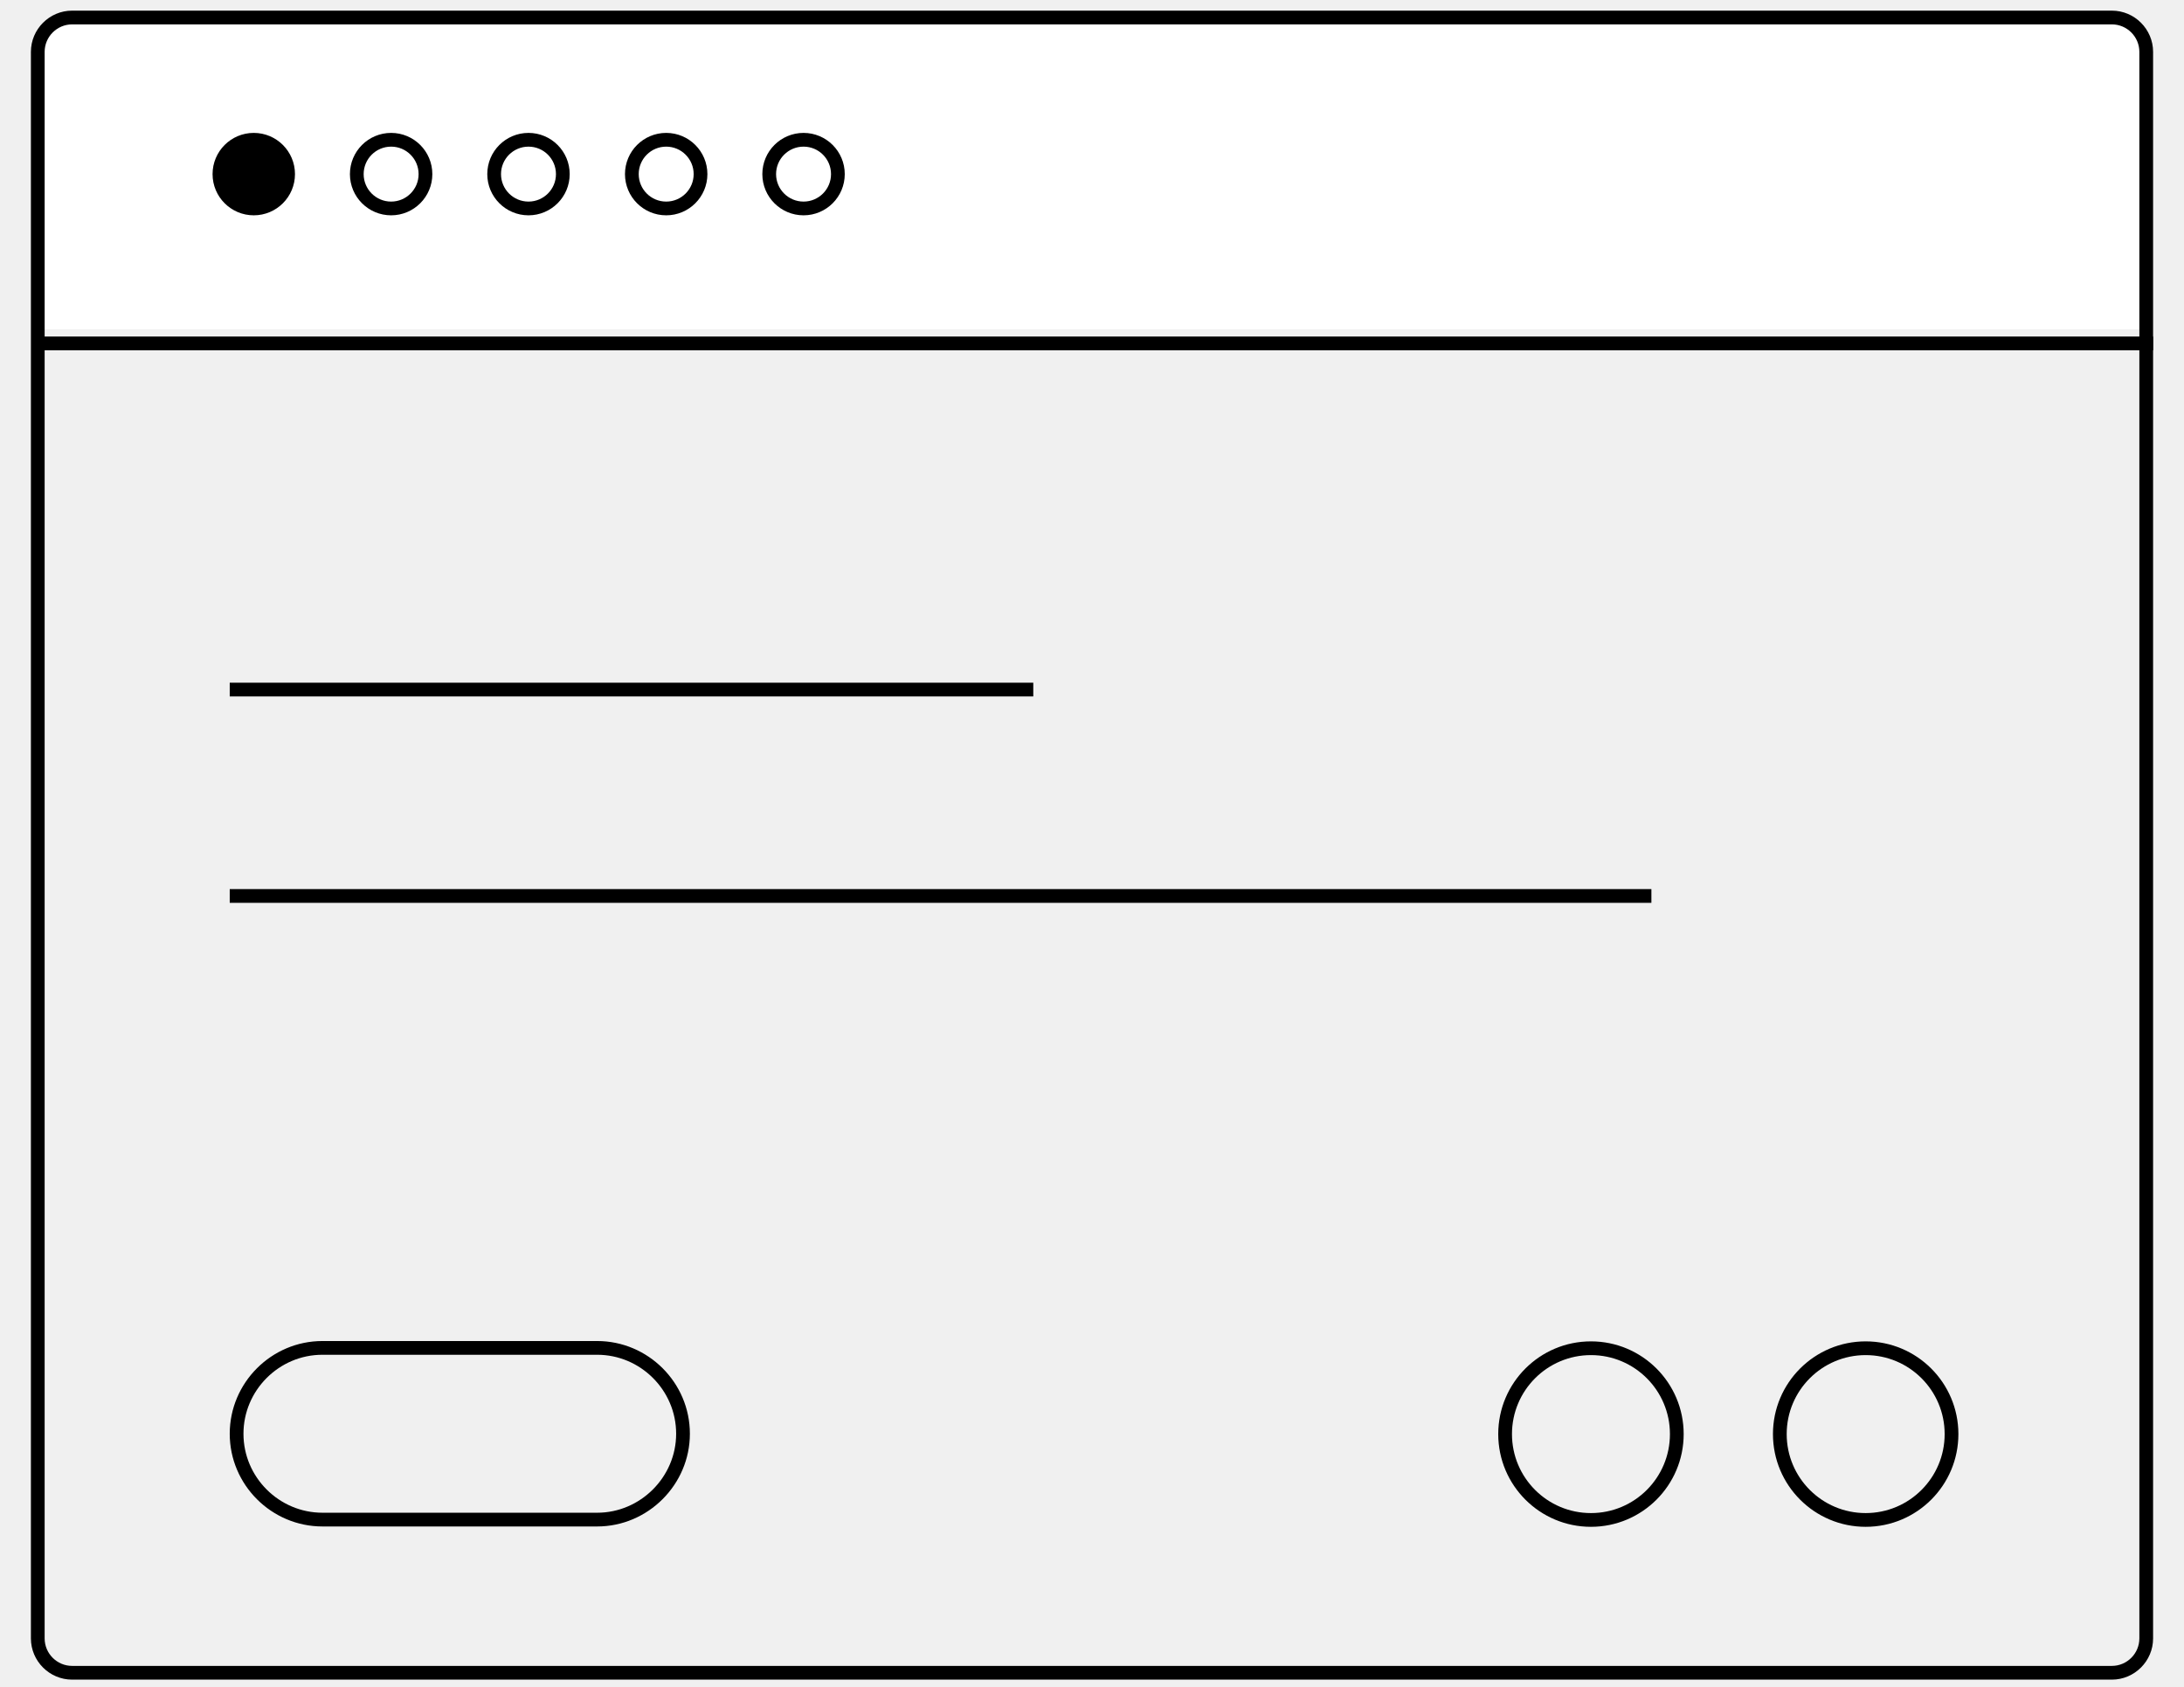
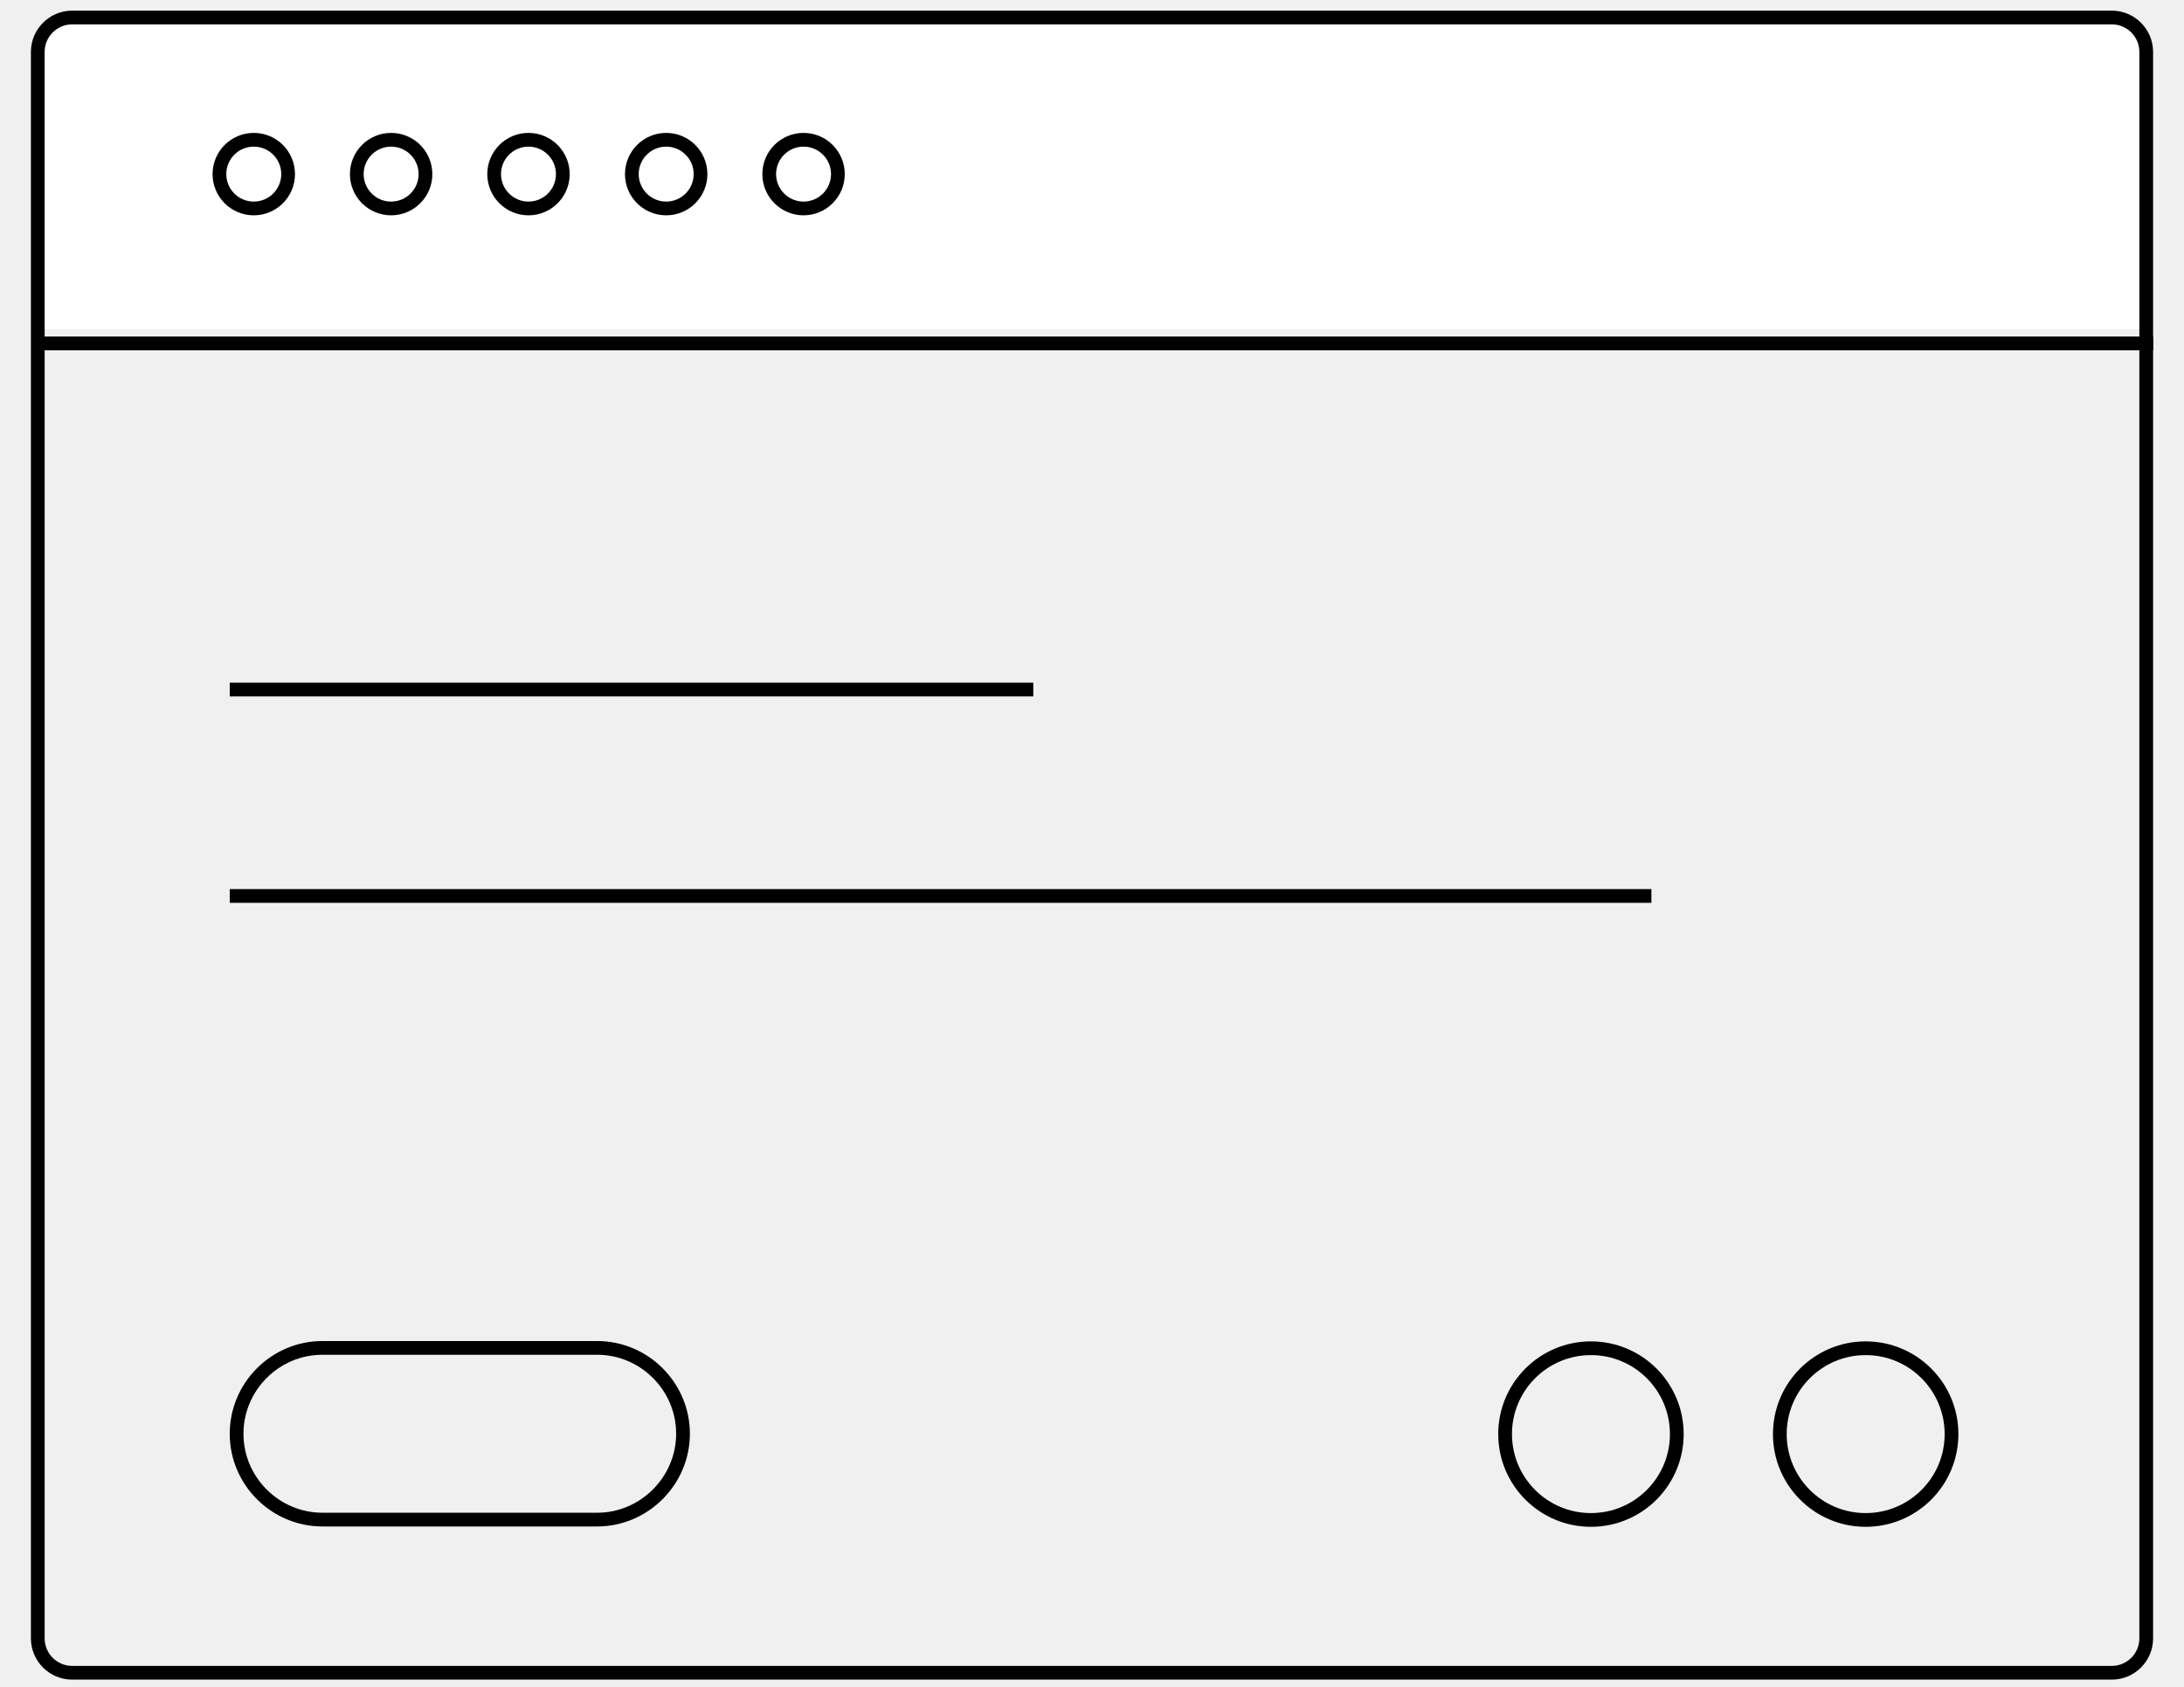
<svg xmlns="http://www.w3.org/2000/svg" version="1.1" id="Layer_1" x="0px" y="0px" viewBox="0 0 636 491" enable-background="new 0 0 636 491" xml:space="preserve">
  <path fill="#fff" d="M625.8,95.9h-614V14.7c0-4.8,3.9-8.8,8.8-8.8H617c4.8,0,8.8,3.9,8.8,8.8V95.9z" />
  <line fill="none" stroke="#000" stroke-width="4" stroke-miterlimit="10" x1="10" y1="100" x2="627" y2="100" />
-   <circle fill="#000" stroke="#000" stroke-width="4" stroke-miterlimit="10" cx="73.9" cy="50.7" r="10" />
+   <circle fill="none" stroke="#000" stroke-width="4" stroke-miterlimit="10" cx="73.9" cy="50.7" r="10" />
  <circle fill="none" stroke="#000" stroke-width="4" stroke-miterlimit="10" cx="543.3" cy="417.6" r="25" />
  <line fill="none" stroke="#000" stroke-width="4" stroke-miterlimit="10" x1="66.9" y1="200.8" x2="300.9" y2="200.8" />
  <line fill="none" stroke="#000" stroke-width="4" stroke-miterlimit="10" x1="66.9" y1="260.9" x2="480.9" y2="260.9" />
  <path fill="none" stroke="#000" stroke-width="4" stroke-miterlimit="10" d="M173.9,442.5h-80c-13.7,0-25-11.2-25-25v0  c0-13.7,11.2-25,25-25h80c13.7,0,25,11.2,25,25v0C198.9,431.2,187.6,442.5,173.9,442.5z" />
  <circle fill="none" stroke="#000" stroke-width="4" stroke-miterlimit="10" cx="463.3" cy="417.6" r="25" />
-   <circle fill="#FFFFFF" stroke="#000" stroke-width="4" stroke-miterlimit="10" cx="113.9" cy="50.7" r="10" />
+   <circle fill="none" stroke="#000" stroke-width="4" stroke-miterlimit="10" cx="113.9" cy="50.7" r="10" />
  <circle fill="none" stroke="#000" stroke-width="4" stroke-miterlimit="10" cx="153.9" cy="50.7" r="10" />
  <circle fill="none" stroke="#000" stroke-width="4" stroke-miterlimit="10" cx="194" cy="50.7" r="10" />
  <circle fill="none" stroke="#000" stroke-width="4" stroke-miterlimit="10" cx="234" cy="50.7" r="10" />
  <g>
    <path fill="#000" d="M615,7.1c4.4,0,8,3.6,8,8v462c0,4.4-3.6,8-8,8H21c-4.4,0-8-3.6-8-8v-462c0-4.4,3.6-8,8-8H615 M615,3.1H21   c-6.6,0-12,5.4-12,12v462c0,6.6,5.4,12,12,12h594c6.6,0,12-5.4,12-12v-462C627,8.5,621.6,3.1,615,3.1L615,3.1z" />
  </g>
</svg>
